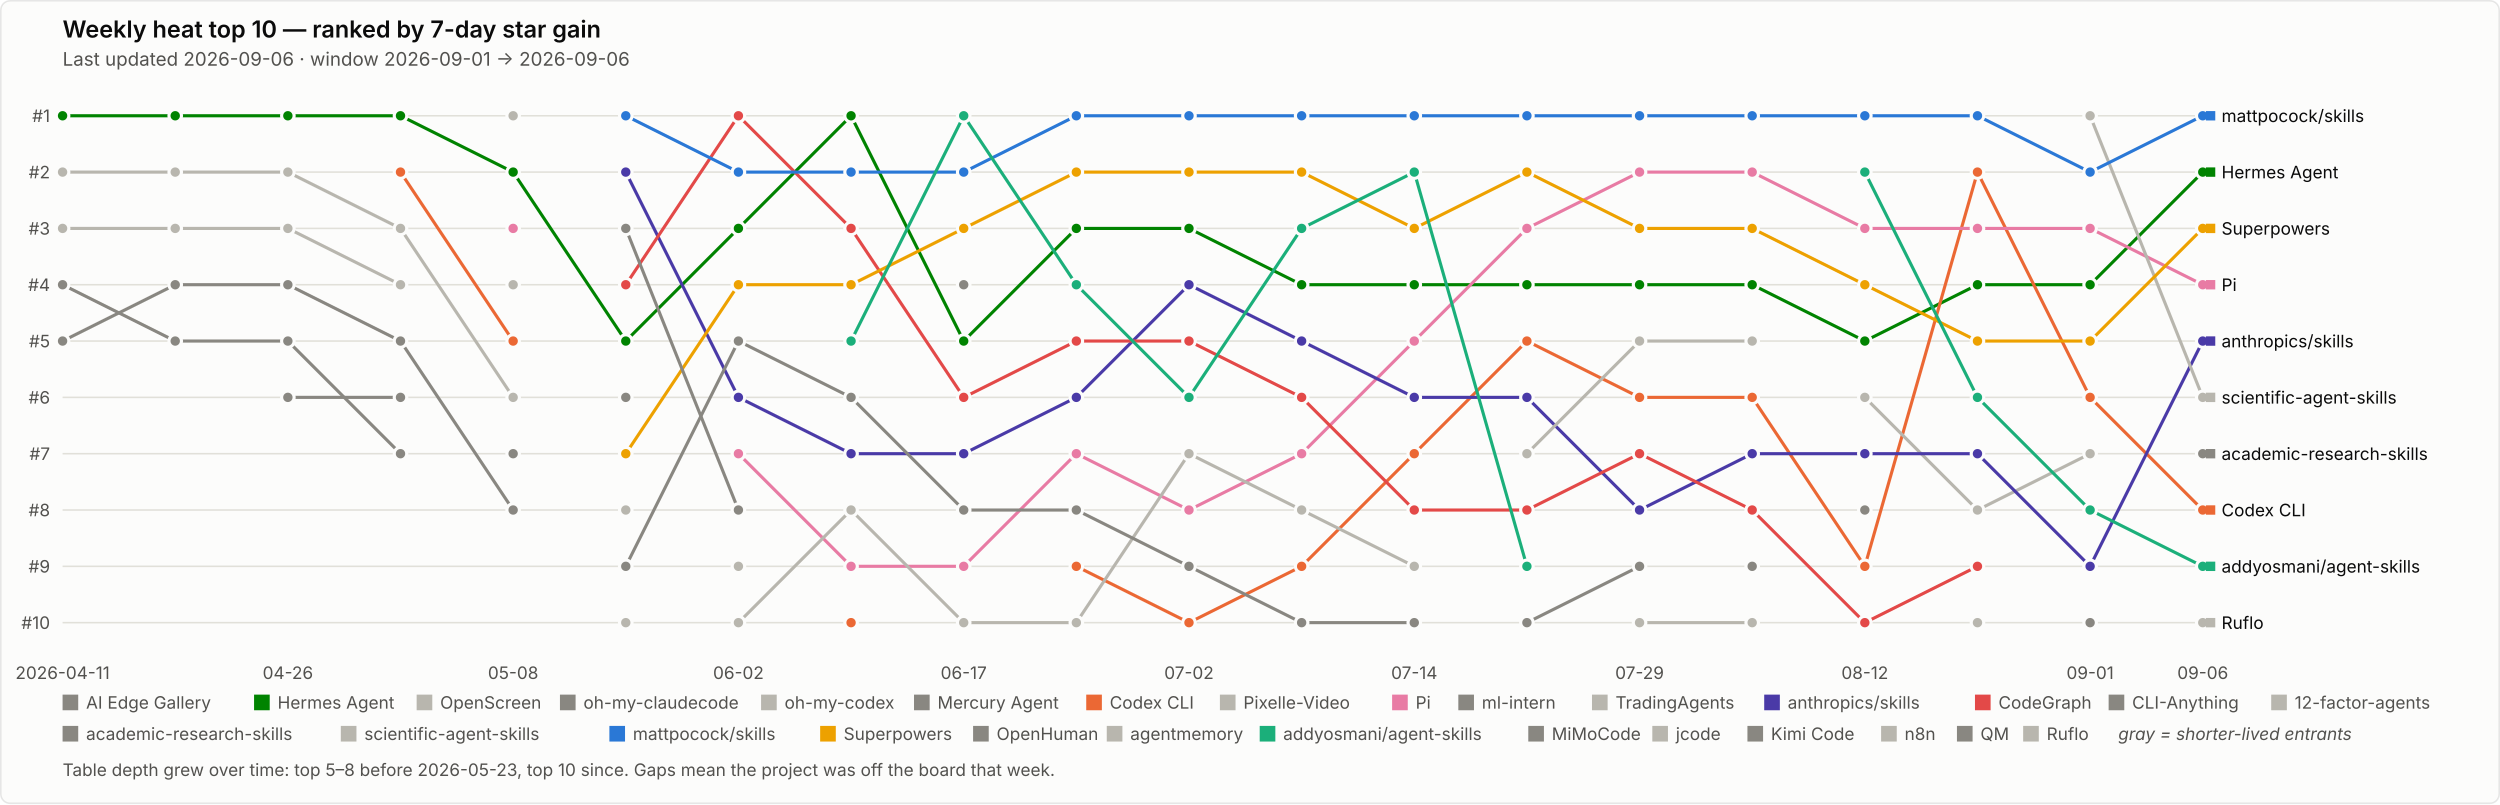
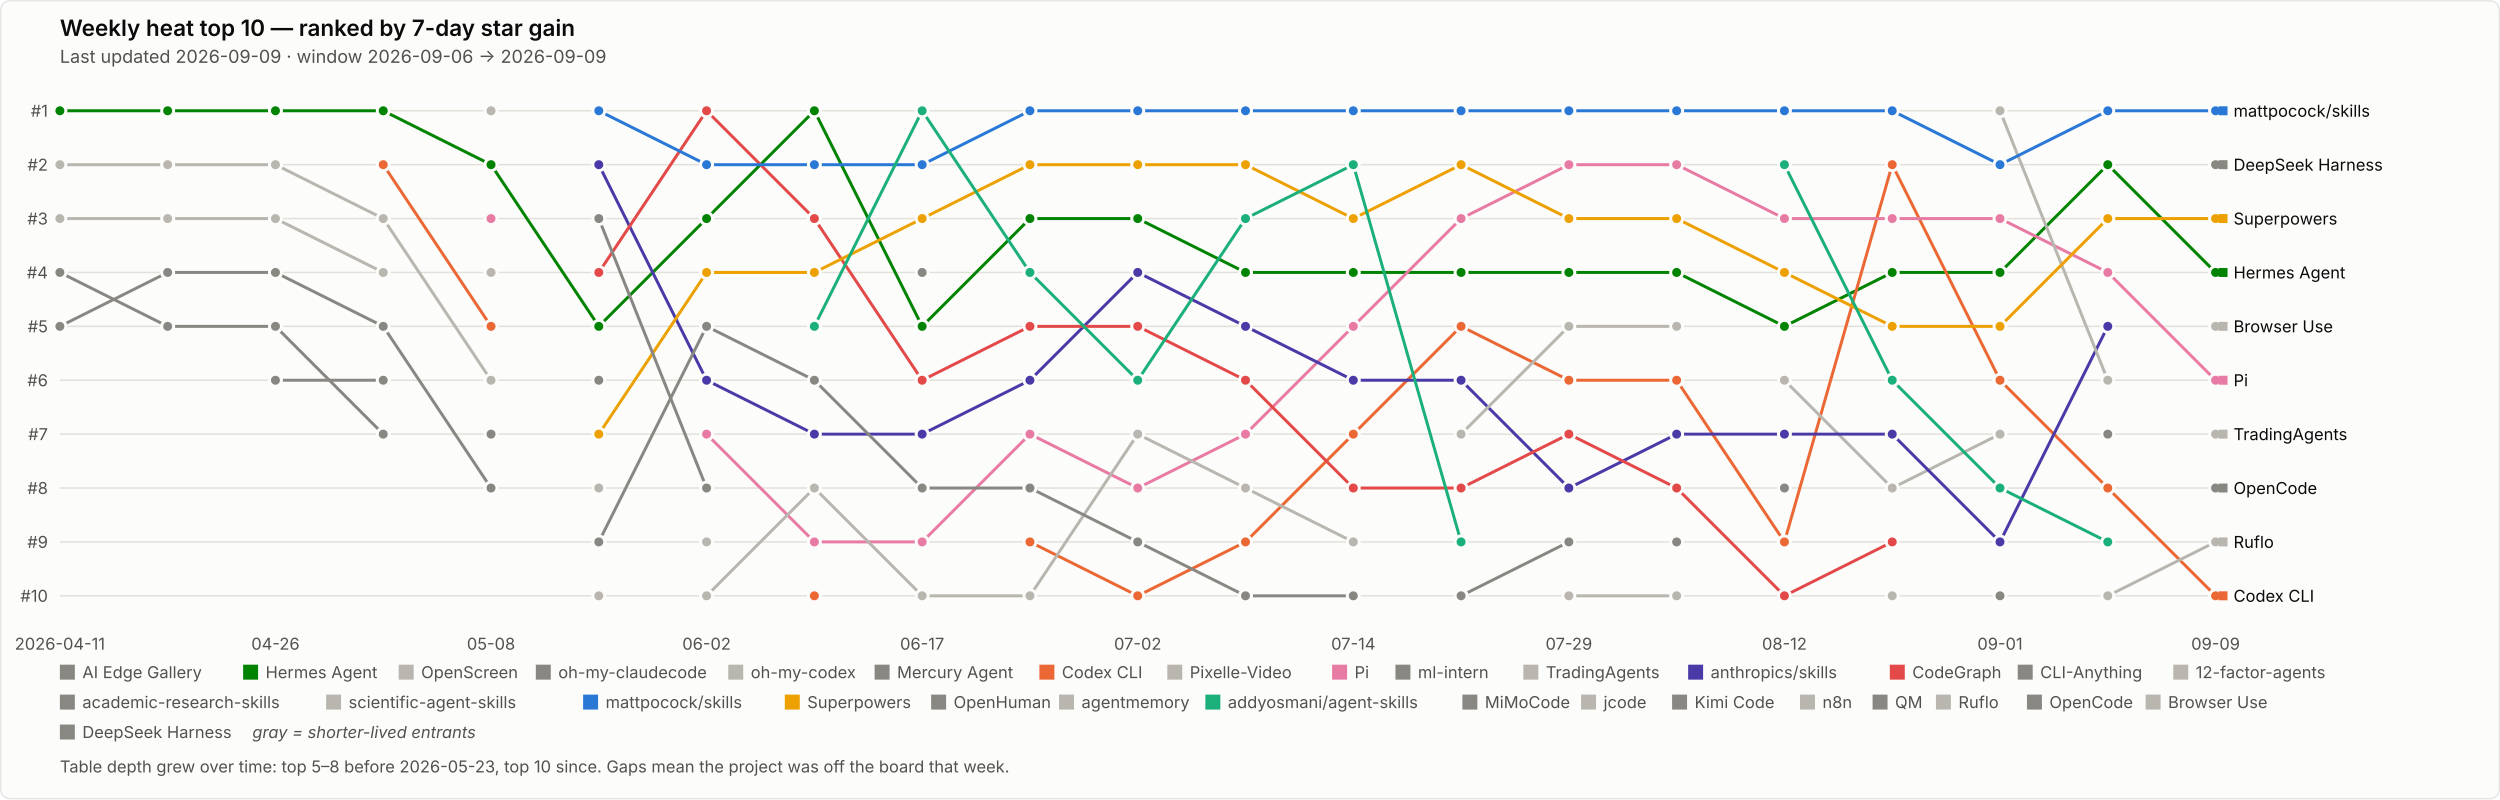
- <svg xmlns="http://www.w3.org/2000/svg" width="1598" height="514" viewBox="0 0 1598 514" font-family="system-ui, -apple-system, sans-serif">
-   <rect x="0.5" y="0.5" width="1597" height="513" fill="#fcfcfb" stroke="rgba(11,11,11,0.10)" rx="6" />
+ <svg xmlns="http://www.w3.org/2000/svg" width="1670" height="534" viewBox="0 0 1670 534" font-family="system-ui, -apple-system, sans-serif">
+   <rect x="0.5" y="0.5" width="1669" height="533" fill="#fcfcfb" stroke="rgba(11,11,11,0.10)" rx="6" />
  <text x="40" y="24" font-size="15" font-weight="600" fill="#0b0b0b">Weekly heat top 10 — ranked by 7-day star gain</text>
-   <text x="40" y="42" font-size="12" fill="#52514e">Last updated 2026-09-06 · window 2026-09-01 → 2026-09-06</text>
-   <line x1="40" y1="74.0" x2="1408" y2="74.0" stroke="#e1e0d9" stroke-width="1" />
+   <text x="40" y="42" font-size="12" fill="#52514e">Last updated 2026-09-09 · window 2026-09-06 → 2026-09-09</text>
+   <line x1="40" y1="74.0" x2="1480" y2="74.0" stroke="#e1e0d9" stroke-width="1" />
  <text x="32" y="78.0" font-size="11" fill="#52514e" text-anchor="end">#1</text>
-   <line x1="40" y1="110.0" x2="1408" y2="110.0" stroke="#e1e0d9" stroke-width="1" />
+   <line x1="40" y1="110.0" x2="1480" y2="110.0" stroke="#e1e0d9" stroke-width="1" />
  <text x="32" y="114.0" font-size="11" fill="#52514e" text-anchor="end">#2</text>
-   <line x1="40" y1="146.0" x2="1408" y2="146.0" stroke="#e1e0d9" stroke-width="1" />
+   <line x1="40" y1="146.0" x2="1480" y2="146.0" stroke="#e1e0d9" stroke-width="1" />
  <text x="32" y="150.0" font-size="11" fill="#52514e" text-anchor="end">#3</text>
-   <line x1="40" y1="182.0" x2="1408" y2="182.0" stroke="#e1e0d9" stroke-width="1" />
+   <line x1="40" y1="182.0" x2="1480" y2="182.0" stroke="#e1e0d9" stroke-width="1" />
  <text x="32" y="186.0" font-size="11" fill="#52514e" text-anchor="end">#4</text>
-   <line x1="40" y1="218.0" x2="1408" y2="218.0" stroke="#e1e0d9" stroke-width="1" />
+   <line x1="40" y1="218.0" x2="1480" y2="218.0" stroke="#e1e0d9" stroke-width="1" />
  <text x="32" y="222.0" font-size="11" fill="#52514e" text-anchor="end">#5</text>
-   <line x1="40" y1="254.0" x2="1408" y2="254.0" stroke="#e1e0d9" stroke-width="1" />
+   <line x1="40" y1="254.0" x2="1480" y2="254.0" stroke="#e1e0d9" stroke-width="1" />
  <text x="32" y="258.0" font-size="11" fill="#52514e" text-anchor="end">#6</text>
-   <line x1="40" y1="290.0" x2="1408" y2="290.0" stroke="#e1e0d9" stroke-width="1" />
+   <line x1="40" y1="290.0" x2="1480" y2="290.0" stroke="#e1e0d9" stroke-width="1" />
  <text x="32" y="294.0" font-size="11" fill="#52514e" text-anchor="end">#7</text>
-   <line x1="40" y1="326.0" x2="1408" y2="326.0" stroke="#e1e0d9" stroke-width="1" />
+   <line x1="40" y1="326.0" x2="1480" y2="326.0" stroke="#e1e0d9" stroke-width="1" />
  <text x="32" y="330.0" font-size="11" fill="#52514e" text-anchor="end">#8</text>
-   <line x1="40" y1="362.0" x2="1408" y2="362.0" stroke="#e1e0d9" stroke-width="1" />
+   <line x1="40" y1="362.0" x2="1480" y2="362.0" stroke="#e1e0d9" stroke-width="1" />
  <text x="32" y="366.0" font-size="11" fill="#52514e" text-anchor="end">#9</text>
-   <line x1="40" y1="398.0" x2="1408" y2="398.0" stroke="#e1e0d9" stroke-width="1" />
+   <line x1="40" y1="398.0" x2="1480" y2="398.0" stroke="#e1e0d9" stroke-width="1" />
  <text x="32" y="402.0" font-size="11" fill="#52514e" text-anchor="end">#10</text>
  <text x="40" y="434" font-size="11" fill="#52514e" text-anchor="middle">2026-04-11</text>
  <text x="184" y="434" font-size="11" fill="#52514e" text-anchor="middle">04-26</text>
  <text x="328" y="434" font-size="11" fill="#52514e" text-anchor="middle">05-08</text>
  <text x="472" y="434" font-size="11" fill="#52514e" text-anchor="middle">06-02</text>
  <text x="616" y="434" font-size="11" fill="#52514e" text-anchor="middle">06-17</text>
  <text x="760" y="434" font-size="11" fill="#52514e" text-anchor="middle">07-02</text>
  <text x="904" y="434" font-size="11" fill="#52514e" text-anchor="middle">07-14</text>
  <text x="1048" y="434" font-size="11" fill="#52514e" text-anchor="middle">07-29</text>
  <text x="1192" y="434" font-size="11" fill="#52514e" text-anchor="middle">08-12</text>
  <text x="1336" y="434" font-size="11" fill="#52514e" text-anchor="middle">09-01</text>
-   <text x="1408" y="434" font-size="11" fill="#52514e" text-anchor="middle">09-06</text>
+   <text x="1480" y="434" font-size="11" fill="#52514e" text-anchor="middle">09-09</text>
  <polyline points="40,182.0 112,218.0 184,218.0 256,290.0" fill="none" stroke="#898781" stroke-width="2" stroke-linecap="round" stroke-linejoin="round" />
  <circle cx="40" cy="182.0" r="4" fill="#898781" stroke="#fcfcfb" stroke-width="2" />
  <circle cx="112" cy="218.0" r="4" fill="#898781" stroke="#fcfcfb" stroke-width="2" />
  <circle cx="184" cy="218.0" r="4" fill="#898781" stroke="#fcfcfb" stroke-width="2" />
  <circle cx="256" cy="290.0" r="4" fill="#898781" stroke="#fcfcfb" stroke-width="2" />
-   <polyline points="40,74.0 112,74.0 184,74.0 256,74.0 328,110.0 400,218.0 472,146.0 544,74.0 616,218.0 688,146.0 760,146.0 832,182.0 904,182.0 976,182.0 1048,182.0 1120,182.0 1192,218.0 1264,182.0 1336,182.0 1408,110.0" fill="none" stroke="#008300" stroke-width="2" stroke-linecap="round" stroke-linejoin="round" />
+   <polyline points="40,74.0 112,74.0 184,74.0 256,74.0 328,110.0 400,218.0 472,146.0 544,74.0 616,218.0 688,146.0 760,146.0 832,182.0 904,182.0 976,182.0 1048,182.0 1120,182.0 1192,218.0 1264,182.0 1336,182.0 1408,110.0 1480,182.0" fill="none" stroke="#008300" stroke-width="2" stroke-linecap="round" stroke-linejoin="round" />
  <circle cx="40" cy="74.0" r="4" fill="#008300" stroke="#fcfcfb" stroke-width="2" />
  <circle cx="112" cy="74.0" r="4" fill="#008300" stroke="#fcfcfb" stroke-width="2" />
  <circle cx="184" cy="74.0" r="4" fill="#008300" stroke="#fcfcfb" stroke-width="2" />
  <circle cx="256" cy="74.0" r="4" fill="#008300" stroke="#fcfcfb" stroke-width="2" />
  <circle cx="328" cy="110.0" r="4" fill="#008300" stroke="#fcfcfb" stroke-width="2" />
  <circle cx="400" cy="218.0" r="4" fill="#008300" stroke="#fcfcfb" stroke-width="2" />
  <circle cx="472" cy="146.0" r="4" fill="#008300" stroke="#fcfcfb" stroke-width="2" />
  <circle cx="544" cy="74.0" r="4" fill="#008300" stroke="#fcfcfb" stroke-width="2" />
  <circle cx="616" cy="218.0" r="4" fill="#008300" stroke="#fcfcfb" stroke-width="2" />
  <circle cx="688" cy="146.0" r="4" fill="#008300" stroke="#fcfcfb" stroke-width="2" />
  <circle cx="760" cy="146.0" r="4" fill="#008300" stroke="#fcfcfb" stroke-width="2" />
  <circle cx="832" cy="182.0" r="4" fill="#008300" stroke="#fcfcfb" stroke-width="2" />
  <circle cx="904" cy="182.0" r="4" fill="#008300" stroke="#fcfcfb" stroke-width="2" />
  <circle cx="976" cy="182.0" r="4" fill="#008300" stroke="#fcfcfb" stroke-width="2" />
  <circle cx="1048" cy="182.0" r="4" fill="#008300" stroke="#fcfcfb" stroke-width="2" />
  <circle cx="1120" cy="182.0" r="4" fill="#008300" stroke="#fcfcfb" stroke-width="2" />
  <circle cx="1192" cy="218.0" r="4" fill="#008300" stroke="#fcfcfb" stroke-width="2" />
  <circle cx="1264" cy="182.0" r="4" fill="#008300" stroke="#fcfcfb" stroke-width="2" />
  <circle cx="1336" cy="182.0" r="4" fill="#008300" stroke="#fcfcfb" stroke-width="2" />
  <circle cx="1408" cy="110.0" r="4" fill="#008300" stroke="#fcfcfb" stroke-width="2" />
+   <circle cx="1480" cy="182.0" r="4" fill="#008300" stroke="#fcfcfb" stroke-width="2" />
  <polyline points="40,110.0 112,110.0 184,110.0 256,146.0 328,254.0" fill="none" stroke="#b8b6ae" stroke-width="2" stroke-linecap="round" stroke-linejoin="round" />
  <circle cx="40" cy="110.0" r="4" fill="#b8b6ae" stroke="#fcfcfb" stroke-width="2" />
  <circle cx="112" cy="110.0" r="4" fill="#b8b6ae" stroke="#fcfcfb" stroke-width="2" />
  <circle cx="184" cy="110.0" r="4" fill="#b8b6ae" stroke="#fcfcfb" stroke-width="2" />
  <circle cx="256" cy="146.0" r="4" fill="#b8b6ae" stroke="#fcfcfb" stroke-width="2" />
  <circle cx="328" cy="254.0" r="4" fill="#b8b6ae" stroke="#fcfcfb" stroke-width="2" />
  <polyline points="40,218.0 112,182.0 184,182.0 256,218.0 328,326.0" fill="none" stroke="#898781" stroke-width="2" stroke-linecap="round" stroke-linejoin="round" />
  <circle cx="40" cy="218.0" r="4" fill="#898781" stroke="#fcfcfb" stroke-width="2" />
  <circle cx="112" cy="182.0" r="4" fill="#898781" stroke="#fcfcfb" stroke-width="2" />
  <circle cx="184" cy="182.0" r="4" fill="#898781" stroke="#fcfcfb" stroke-width="2" />
  <circle cx="256" cy="218.0" r="4" fill="#898781" stroke="#fcfcfb" stroke-width="2" />
  <circle cx="328" cy="326.0" r="4" fill="#898781" stroke="#fcfcfb" stroke-width="2" />
  <polyline points="40,146.0 112,146.0 184,146.0 256,182.0" fill="none" stroke="#b8b6ae" stroke-width="2" stroke-linecap="round" stroke-linejoin="round" />
  <circle cx="40" cy="146.0" r="4" fill="#b8b6ae" stroke="#fcfcfb" stroke-width="2" />
  <circle cx="112" cy="146.0" r="4" fill="#b8b6ae" stroke="#fcfcfb" stroke-width="2" />
  <circle cx="184" cy="146.0" r="4" fill="#b8b6ae" stroke="#fcfcfb" stroke-width="2" />
  <circle cx="256" cy="182.0" r="4" fill="#b8b6ae" stroke="#fcfcfb" stroke-width="2" />
  <polyline points="184,254.0 256,254.0" fill="none" stroke="#898781" stroke-width="2" stroke-linecap="round" stroke-linejoin="round" />
  <circle cx="184" cy="254.0" r="4" fill="#898781" stroke="#fcfcfb" stroke-width="2" />
  <circle cx="256" cy="254.0" r="4" fill="#898781" stroke="#fcfcfb" stroke-width="2" />
  <polyline points="256,110.0 328,218.0" fill="none" stroke="#eb6834" stroke-width="2" stroke-linecap="round" stroke-linejoin="round" />
  <circle cx="256" cy="110.0" r="4" fill="#eb6834" stroke="#fcfcfb" stroke-width="2" />
  <circle cx="328" cy="218.0" r="4" fill="#eb6834" stroke="#fcfcfb" stroke-width="2" />
  <circle cx="544" cy="398.0" r="4" fill="#eb6834" stroke="#fcfcfb" stroke-width="2" />
-   <polyline points="688,362.0 760,398.0 832,362.0 904,290.0 976,218.0 1048,254.0 1120,254.0 1192,362.0 1264,110.0 1336,254.0 1408,326.0" fill="none" stroke="#eb6834" stroke-width="2" stroke-linecap="round" stroke-linejoin="round" />
+   <polyline points="688,362.0 760,398.0 832,362.0 904,290.0 976,218.0 1048,254.0 1120,254.0 1192,362.0 1264,110.0 1336,254.0 1408,326.0 1480,398.0" fill="none" stroke="#eb6834" stroke-width="2" stroke-linecap="round" stroke-linejoin="round" />
  <circle cx="688" cy="362.0" r="4" fill="#eb6834" stroke="#fcfcfb" stroke-width="2" />
  <circle cx="760" cy="398.0" r="4" fill="#eb6834" stroke="#fcfcfb" stroke-width="2" />
  <circle cx="832" cy="362.0" r="4" fill="#eb6834" stroke="#fcfcfb" stroke-width="2" />
  <circle cx="904" cy="290.0" r="4" fill="#eb6834" stroke="#fcfcfb" stroke-width="2" />
  <circle cx="976" cy="218.0" r="4" fill="#eb6834" stroke="#fcfcfb" stroke-width="2" />
  <circle cx="1048" cy="254.0" r="4" fill="#eb6834" stroke="#fcfcfb" stroke-width="2" />
  <circle cx="1120" cy="254.0" r="4" fill="#eb6834" stroke="#fcfcfb" stroke-width="2" />
  <circle cx="1192" cy="362.0" r="4" fill="#eb6834" stroke="#fcfcfb" stroke-width="2" />
  <circle cx="1264" cy="110.0" r="4" fill="#eb6834" stroke="#fcfcfb" stroke-width="2" />
  <circle cx="1336" cy="254.0" r="4" fill="#eb6834" stroke="#fcfcfb" stroke-width="2" />
  <circle cx="1408" cy="326.0" r="4" fill="#eb6834" stroke="#fcfcfb" stroke-width="2" />
+   <circle cx="1480" cy="398.0" r="4" fill="#eb6834" stroke="#fcfcfb" stroke-width="2" />
  <circle cx="328" cy="182.0" r="4" fill="#b8b6ae" stroke="#fcfcfb" stroke-width="2" />
  <circle cx="328" cy="146.0" r="4" fill="#e87ba4" stroke="#fcfcfb" stroke-width="2" />
-   <polyline points="472,290.0 544,362.0 616,362.0 688,290.0 760,326.0 832,290.0 904,218.0 976,146.0 1048,110.0 1120,110.0 1192,146.0 1264,146.0 1336,146.0 1408,182.0" fill="none" stroke="#e87ba4" stroke-width="2" stroke-linecap="round" stroke-linejoin="round" />
+   <polyline points="472,290.0 544,362.0 616,362.0 688,290.0 760,326.0 832,290.0 904,218.0 976,146.0 1048,110.0 1120,110.0 1192,146.0 1264,146.0 1336,146.0 1408,182.0 1480,254.0" fill="none" stroke="#e87ba4" stroke-width="2" stroke-linecap="round" stroke-linejoin="round" />
  <circle cx="472" cy="290.0" r="4" fill="#e87ba4" stroke="#fcfcfb" stroke-width="2" />
  <circle cx="544" cy="362.0" r="4" fill="#e87ba4" stroke="#fcfcfb" stroke-width="2" />
  <circle cx="616" cy="362.0" r="4" fill="#e87ba4" stroke="#fcfcfb" stroke-width="2" />
  <circle cx="688" cy="290.0" r="4" fill="#e87ba4" stroke="#fcfcfb" stroke-width="2" />
  <circle cx="760" cy="326.0" r="4" fill="#e87ba4" stroke="#fcfcfb" stroke-width="2" />
  <circle cx="832" cy="290.0" r="4" fill="#e87ba4" stroke="#fcfcfb" stroke-width="2" />
  <circle cx="904" cy="218.0" r="4" fill="#e87ba4" stroke="#fcfcfb" stroke-width="2" />
  <circle cx="976" cy="146.0" r="4" fill="#e87ba4" stroke="#fcfcfb" stroke-width="2" />
  <circle cx="1048" cy="110.0" r="4" fill="#e87ba4" stroke="#fcfcfb" stroke-width="2" />
  <circle cx="1120" cy="110.0" r="4" fill="#e87ba4" stroke="#fcfcfb" stroke-width="2" />
  <circle cx="1192" cy="146.0" r="4" fill="#e87ba4" stroke="#fcfcfb" stroke-width="2" />
  <circle cx="1264" cy="146.0" r="4" fill="#e87ba4" stroke="#fcfcfb" stroke-width="2" />
  <circle cx="1336" cy="146.0" r="4" fill="#e87ba4" stroke="#fcfcfb" stroke-width="2" />
  <circle cx="1408" cy="182.0" r="4" fill="#e87ba4" stroke="#fcfcfb" stroke-width="2" />
+   <circle cx="1480" cy="254.0" r="4" fill="#e87ba4" stroke="#fcfcfb" stroke-width="2" />
  <circle cx="328" cy="290.0" r="4" fill="#898781" stroke="#fcfcfb" stroke-width="2" />
  <circle cx="328" cy="74.0" r="4" fill="#b8b6ae" stroke="#fcfcfb" stroke-width="2" />
  <polyline points="472,398.0 544,326.0 616,398.0 688,398.0 760,290.0 832,326.0 904,362.0" fill="none" stroke="#b8b6ae" stroke-width="2" stroke-linecap="round" stroke-linejoin="round" />
  <circle cx="472" cy="398.0" r="4" fill="#b8b6ae" stroke="#fcfcfb" stroke-width="2" />
  <circle cx="544" cy="326.0" r="4" fill="#b8b6ae" stroke="#fcfcfb" stroke-width="2" />
  <circle cx="616" cy="398.0" r="4" fill="#b8b6ae" stroke="#fcfcfb" stroke-width="2" />
  <circle cx="688" cy="398.0" r="4" fill="#b8b6ae" stroke="#fcfcfb" stroke-width="2" />
  <circle cx="760" cy="290.0" r="4" fill="#b8b6ae" stroke="#fcfcfb" stroke-width="2" />
  <circle cx="832" cy="326.0" r="4" fill="#b8b6ae" stroke="#fcfcfb" stroke-width="2" />
  <circle cx="904" cy="362.0" r="4" fill="#b8b6ae" stroke="#fcfcfb" stroke-width="2" />
  <polyline points="1192,254.0 1264,326.0 1336,290.0" fill="none" stroke="#b8b6ae" stroke-width="2" stroke-linecap="round" stroke-linejoin="round" />
  <circle cx="1192" cy="254.0" r="4" fill="#b8b6ae" stroke="#fcfcfb" stroke-width="2" />
  <circle cx="1264" cy="326.0" r="4" fill="#b8b6ae" stroke="#fcfcfb" stroke-width="2" />
  <circle cx="1336" cy="290.0" r="4" fill="#b8b6ae" stroke="#fcfcfb" stroke-width="2" />
+   <circle cx="1480" cy="290.0" r="4" fill="#b8b6ae" stroke="#fcfcfb" stroke-width="2" />
  <polyline points="400,110.0 472,254.0 544,290.0 616,290.0 688,254.0 760,182.0 832,218.0 904,254.0 976,254.0 1048,326.0 1120,290.0 1192,290.0 1264,290.0 1336,362.0 1408,218.0" fill="none" stroke="#4a3aa7" stroke-width="2" stroke-linecap="round" stroke-linejoin="round" />
  <circle cx="400" cy="110.0" r="4" fill="#4a3aa7" stroke="#fcfcfb" stroke-width="2" />
  <circle cx="472" cy="254.0" r="4" fill="#4a3aa7" stroke="#fcfcfb" stroke-width="2" />
  <circle cx="544" cy="290.0" r="4" fill="#4a3aa7" stroke="#fcfcfb" stroke-width="2" />
  <circle cx="616" cy="290.0" r="4" fill="#4a3aa7" stroke="#fcfcfb" stroke-width="2" />
  <circle cx="688" cy="254.0" r="4" fill="#4a3aa7" stroke="#fcfcfb" stroke-width="2" />
  <circle cx="760" cy="182.0" r="4" fill="#4a3aa7" stroke="#fcfcfb" stroke-width="2" />
  <circle cx="832" cy="218.0" r="4" fill="#4a3aa7" stroke="#fcfcfb" stroke-width="2" />
  <circle cx="904" cy="254.0" r="4" fill="#4a3aa7" stroke="#fcfcfb" stroke-width="2" />
  <circle cx="976" cy="254.0" r="4" fill="#4a3aa7" stroke="#fcfcfb" stroke-width="2" />
  <circle cx="1048" cy="326.0" r="4" fill="#4a3aa7" stroke="#fcfcfb" stroke-width="2" />
  <circle cx="1120" cy="290.0" r="4" fill="#4a3aa7" stroke="#fcfcfb" stroke-width="2" />
  <circle cx="1192" cy="290.0" r="4" fill="#4a3aa7" stroke="#fcfcfb" stroke-width="2" />
  <circle cx="1264" cy="290.0" r="4" fill="#4a3aa7" stroke="#fcfcfb" stroke-width="2" />
  <circle cx="1336" cy="362.0" r="4" fill="#4a3aa7" stroke="#fcfcfb" stroke-width="2" />
  <circle cx="1408" cy="218.0" r="4" fill="#4a3aa7" stroke="#fcfcfb" stroke-width="2" />
  <polyline points="400,182.0 472,74.0 544,146.0 616,254.0 688,218.0 760,218.0 832,254.0 904,326.0 976,326.0 1048,290.0 1120,326.0 1192,398.0 1264,362.0" fill="none" stroke="#e34948" stroke-width="2" stroke-linecap="round" stroke-linejoin="round" />
  <circle cx="400" cy="182.0" r="4" fill="#e34948" stroke="#fcfcfb" stroke-width="2" />
  <circle cx="472" cy="74.0" r="4" fill="#e34948" stroke="#fcfcfb" stroke-width="2" />
  <circle cx="544" cy="146.0" r="4" fill="#e34948" stroke="#fcfcfb" stroke-width="2" />
  <circle cx="616" cy="254.0" r="4" fill="#e34948" stroke="#fcfcfb" stroke-width="2" />
  <circle cx="688" cy="218.0" r="4" fill="#e34948" stroke="#fcfcfb" stroke-width="2" />
  <circle cx="760" cy="218.0" r="4" fill="#e34948" stroke="#fcfcfb" stroke-width="2" />
  <circle cx="832" cy="254.0" r="4" fill="#e34948" stroke="#fcfcfb" stroke-width="2" />
  <circle cx="904" cy="326.0" r="4" fill="#e34948" stroke="#fcfcfb" stroke-width="2" />
  <circle cx="976" cy="326.0" r="4" fill="#e34948" stroke="#fcfcfb" stroke-width="2" />
  <circle cx="1048" cy="290.0" r="4" fill="#e34948" stroke="#fcfcfb" stroke-width="2" />
  <circle cx="1120" cy="326.0" r="4" fill="#e34948" stroke="#fcfcfb" stroke-width="2" />
  <circle cx="1192" cy="398.0" r="4" fill="#e34948" stroke="#fcfcfb" stroke-width="2" />
  <circle cx="1264" cy="362.0" r="4" fill="#e34948" stroke="#fcfcfb" stroke-width="2" />
  <circle cx="400" cy="254.0" r="4" fill="#898781" stroke="#fcfcfb" stroke-width="2" />
  <circle cx="400" cy="398.0" r="4" fill="#b8b6ae" stroke="#fcfcfb" stroke-width="2" />
  <polyline points="400,362.0 472,218.0 544,254.0 616,326.0 688,326.0 760,362.0 832,398.0 904,398.0" fill="none" stroke="#898781" stroke-width="2" stroke-linecap="round" stroke-linejoin="round" />
  <circle cx="400" cy="362.0" r="4" fill="#898781" stroke="#fcfcfb" stroke-width="2" />
  <circle cx="472" cy="218.0" r="4" fill="#898781" stroke="#fcfcfb" stroke-width="2" />
  <circle cx="544" cy="254.0" r="4" fill="#898781" stroke="#fcfcfb" stroke-width="2" />
  <circle cx="616" cy="326.0" r="4" fill="#898781" stroke="#fcfcfb" stroke-width="2" />
  <circle cx="688" cy="326.0" r="4" fill="#898781" stroke="#fcfcfb" stroke-width="2" />
  <circle cx="760" cy="362.0" r="4" fill="#898781" stroke="#fcfcfb" stroke-width="2" />
  <circle cx="832" cy="398.0" r="4" fill="#898781" stroke="#fcfcfb" stroke-width="2" />
  <circle cx="904" cy="398.0" r="4" fill="#898781" stroke="#fcfcfb" stroke-width="2" />
  <circle cx="1120" cy="362.0" r="4" fill="#898781" stroke="#fcfcfb" stroke-width="2" />
  <circle cx="1408" cy="290.0" r="4" fill="#898781" stroke="#fcfcfb" stroke-width="2" />
  <circle cx="400" cy="326.0" r="4" fill="#b8b6ae" stroke="#fcfcfb" stroke-width="2" />
  <polyline points="1336,74.0 1408,254.0" fill="none" stroke="#b8b6ae" stroke-width="2" stroke-linecap="round" stroke-linejoin="round" />
  <circle cx="1336" cy="74.0" r="4" fill="#b8b6ae" stroke="#fcfcfb" stroke-width="2" />
  <circle cx="1408" cy="254.0" r="4" fill="#b8b6ae" stroke="#fcfcfb" stroke-width="2" />
-   <polyline points="400,74.0 472,110.0 544,110.0 616,110.0 688,74.0 760,74.0 832,74.0 904,74.0 976,74.0 1048,74.0 1120,74.0 1192,74.0 1264,74.0 1336,110.0 1408,74.0" fill="none" stroke="#2a78d6" stroke-width="2" stroke-linecap="round" stroke-linejoin="round" />
+   <polyline points="400,74.0 472,110.0 544,110.0 616,110.0 688,74.0 760,74.0 832,74.0 904,74.0 976,74.0 1048,74.0 1120,74.0 1192,74.0 1264,74.0 1336,110.0 1408,74.0 1480,74.0" fill="none" stroke="#2a78d6" stroke-width="2" stroke-linecap="round" stroke-linejoin="round" />
  <circle cx="400" cy="74.0" r="4" fill="#2a78d6" stroke="#fcfcfb" stroke-width="2" />
  <circle cx="472" cy="110.0" r="4" fill="#2a78d6" stroke="#fcfcfb" stroke-width="2" />
  <circle cx="544" cy="110.0" r="4" fill="#2a78d6" stroke="#fcfcfb" stroke-width="2" />
  <circle cx="616" cy="110.0" r="4" fill="#2a78d6" stroke="#fcfcfb" stroke-width="2" />
  <circle cx="688" cy="74.0" r="4" fill="#2a78d6" stroke="#fcfcfb" stroke-width="2" />
  <circle cx="760" cy="74.0" r="4" fill="#2a78d6" stroke="#fcfcfb" stroke-width="2" />
  <circle cx="832" cy="74.0" r="4" fill="#2a78d6" stroke="#fcfcfb" stroke-width="2" />
  <circle cx="904" cy="74.0" r="4" fill="#2a78d6" stroke="#fcfcfb" stroke-width="2" />
  <circle cx="976" cy="74.0" r="4" fill="#2a78d6" stroke="#fcfcfb" stroke-width="2" />
  <circle cx="1048" cy="74.0" r="4" fill="#2a78d6" stroke="#fcfcfb" stroke-width="2" />
  <circle cx="1120" cy="74.0" r="4" fill="#2a78d6" stroke="#fcfcfb" stroke-width="2" />
  <circle cx="1192" cy="74.0" r="4" fill="#2a78d6" stroke="#fcfcfb" stroke-width="2" />
  <circle cx="1264" cy="74.0" r="4" fill="#2a78d6" stroke="#fcfcfb" stroke-width="2" />
  <circle cx="1336" cy="110.0" r="4" fill="#2a78d6" stroke="#fcfcfb" stroke-width="2" />
  <circle cx="1408" cy="74.0" r="4" fill="#2a78d6" stroke="#fcfcfb" stroke-width="2" />
-   <polyline points="400,290.0 472,182.0 544,182.0 616,146.0 688,110.0 760,110.0 832,110.0 904,146.0 976,110.0 1048,146.0 1120,146.0 1192,182.0 1264,218.0 1336,218.0 1408,146.0" fill="none" stroke="#eda100" stroke-width="2" stroke-linecap="round" stroke-linejoin="round" />
+   <circle cx="1480" cy="74.0" r="4" fill="#2a78d6" stroke="#fcfcfb" stroke-width="2" />
+   <polyline points="400,290.0 472,182.0 544,182.0 616,146.0 688,110.0 760,110.0 832,110.0 904,146.0 976,110.0 1048,146.0 1120,146.0 1192,182.0 1264,218.0 1336,218.0 1408,146.0 1480,146.0" fill="none" stroke="#eda100" stroke-width="2" stroke-linecap="round" stroke-linejoin="round" />
  <circle cx="400" cy="290.0" r="4" fill="#eda100" stroke="#fcfcfb" stroke-width="2" />
  <circle cx="472" cy="182.0" r="4" fill="#eda100" stroke="#fcfcfb" stroke-width="2" />
  <circle cx="544" cy="182.0" r="4" fill="#eda100" stroke="#fcfcfb" stroke-width="2" />
  <circle cx="616" cy="146.0" r="4" fill="#eda100" stroke="#fcfcfb" stroke-width="2" />
  <circle cx="688" cy="110.0" r="4" fill="#eda100" stroke="#fcfcfb" stroke-width="2" />
  <circle cx="760" cy="110.0" r="4" fill="#eda100" stroke="#fcfcfb" stroke-width="2" />
  <circle cx="832" cy="110.0" r="4" fill="#eda100" stroke="#fcfcfb" stroke-width="2" />
  <circle cx="904" cy="146.0" r="4" fill="#eda100" stroke="#fcfcfb" stroke-width="2" />
  <circle cx="976" cy="110.0" r="4" fill="#eda100" stroke="#fcfcfb" stroke-width="2" />
  <circle cx="1048" cy="146.0" r="4" fill="#eda100" stroke="#fcfcfb" stroke-width="2" />
  <circle cx="1120" cy="146.0" r="4" fill="#eda100" stroke="#fcfcfb" stroke-width="2" />
  <circle cx="1192" cy="182.0" r="4" fill="#eda100" stroke="#fcfcfb" stroke-width="2" />
  <circle cx="1264" cy="218.0" r="4" fill="#eda100" stroke="#fcfcfb" stroke-width="2" />
  <circle cx="1336" cy="218.0" r="4" fill="#eda100" stroke="#fcfcfb" stroke-width="2" />
  <circle cx="1408" cy="146.0" r="4" fill="#eda100" stroke="#fcfcfb" stroke-width="2" />
+   <circle cx="1480" cy="146.0" r="4" fill="#eda100" stroke="#fcfcfb" stroke-width="2" />
  <polyline points="400,146.0 472,326.0" fill="none" stroke="#898781" stroke-width="2" stroke-linecap="round" stroke-linejoin="round" />
  <circle cx="400" cy="146.0" r="4" fill="#898781" stroke="#fcfcfb" stroke-width="2" />
  <circle cx="472" cy="326.0" r="4" fill="#898781" stroke="#fcfcfb" stroke-width="2" />
  <circle cx="1336" cy="398.0" r="4" fill="#898781" stroke="#fcfcfb" stroke-width="2" />
  <circle cx="472" cy="362.0" r="4" fill="#b8b6ae" stroke="#fcfcfb" stroke-width="2" />
  <polyline points="544,218.0 616,74.0 688,182.0 760,254.0 832,146.0 904,110.0 976,362.0" fill="none" stroke="#1baf7a" stroke-width="2" stroke-linecap="round" stroke-linejoin="round" />
  <circle cx="544" cy="218.0" r="4" fill="#1baf7a" stroke="#fcfcfb" stroke-width="2" />
  <circle cx="616" cy="74.0" r="4" fill="#1baf7a" stroke="#fcfcfb" stroke-width="2" />
  <circle cx="688" cy="182.0" r="4" fill="#1baf7a" stroke="#fcfcfb" stroke-width="2" />
  <circle cx="760" cy="254.0" r="4" fill="#1baf7a" stroke="#fcfcfb" stroke-width="2" />
  <circle cx="832" cy="146.0" r="4" fill="#1baf7a" stroke="#fcfcfb" stroke-width="2" />
  <circle cx="904" cy="110.0" r="4" fill="#1baf7a" stroke="#fcfcfb" stroke-width="2" />
  <circle cx="976" cy="362.0" r="4" fill="#1baf7a" stroke="#fcfcfb" stroke-width="2" />
  <polyline points="1192,110.0 1264,254.0 1336,326.0 1408,362.0" fill="none" stroke="#1baf7a" stroke-width="2" stroke-linecap="round" stroke-linejoin="round" />
  <circle cx="1192" cy="110.0" r="4" fill="#1baf7a" stroke="#fcfcfb" stroke-width="2" />
  <circle cx="1264" cy="254.0" r="4" fill="#1baf7a" stroke="#fcfcfb" stroke-width="2" />
  <circle cx="1336" cy="326.0" r="4" fill="#1baf7a" stroke="#fcfcfb" stroke-width="2" />
  <circle cx="1408" cy="362.0" r="4" fill="#1baf7a" stroke="#fcfcfb" stroke-width="2" />
  <circle cx="616" cy="182.0" r="4" fill="#898781" stroke="#fcfcfb" stroke-width="2" />
  <polyline points="976,290.0 1048,218.0 1120,218.0" fill="none" stroke="#b8b6ae" stroke-width="2" stroke-linecap="round" stroke-linejoin="round" />
  <circle cx="976" cy="290.0" r="4" fill="#b8b6ae" stroke="#fcfcfb" stroke-width="2" />
  <circle cx="1048" cy="218.0" r="4" fill="#b8b6ae" stroke="#fcfcfb" stroke-width="2" />
  <circle cx="1120" cy="218.0" r="4" fill="#b8b6ae" stroke="#fcfcfb" stroke-width="2" />
  <polyline points="976,398.0 1048,362.0" fill="none" stroke="#898781" stroke-width="2" stroke-linecap="round" stroke-linejoin="round" />
  <circle cx="976" cy="398.0" r="4" fill="#898781" stroke="#fcfcfb" stroke-width="2" />
  <circle cx="1048" cy="362.0" r="4" fill="#898781" stroke="#fcfcfb" stroke-width="2" />
  <polyline points="1048,398.0 1120,398.0" fill="none" stroke="#b8b6ae" stroke-width="2" stroke-linecap="round" stroke-linejoin="round" />
  <circle cx="1048" cy="398.0" r="4" fill="#b8b6ae" stroke="#fcfcfb" stroke-width="2" />
  <circle cx="1120" cy="398.0" r="4" fill="#b8b6ae" stroke="#fcfcfb" stroke-width="2" />
  <circle cx="1264" cy="398.0" r="4" fill="#b8b6ae" stroke="#fcfcfb" stroke-width="2" />
  <circle cx="1192" cy="326.0" r="4" fill="#898781" stroke="#fcfcfb" stroke-width="2" />
+   <polyline points="1408,398.0 1480,362.0" fill="none" stroke="#b8b6ae" stroke-width="2" stroke-linecap="round" stroke-linejoin="round" />
  <circle cx="1408" cy="398.0" r="4" fill="#b8b6ae" stroke="#fcfcfb" stroke-width="2" />
-   <text x="1420" y="78.0" font-size="11" fill="#0b0b0b">mattpocock/skills</text>
-   <rect x="1410" y="71.0" width="6" height="6" fill="#2a78d6" />
-   <text x="1420" y="114.0" font-size="11" fill="#0b0b0b">Hermes Agent</text>
-   <rect x="1410" y="107.0" width="6" height="6" fill="#008300" />
-   <text x="1420" y="150.0" font-size="11" fill="#0b0b0b">Superpowers</text>
-   <rect x="1410" y="143.0" width="6" height="6" fill="#eda100" />
-   <text x="1420" y="186.0" font-size="11" fill="#0b0b0b">Pi</text>
-   <rect x="1410" y="179.0" width="6" height="6" fill="#e87ba4" />
-   <text x="1420" y="222.0" font-size="11" fill="#0b0b0b">anthropics/skills</text>
-   <rect x="1410" y="215.0" width="6" height="6" fill="#4a3aa7" />
-   <text x="1420" y="258.0" font-size="11" fill="#0b0b0b">scientific-agent-skills</text>
-   <rect x="1410" y="251.0" width="6" height="6" fill="#b8b6ae" />
-   <text x="1420" y="294.0" font-size="11" fill="#0b0b0b">academic-research-skills</text>
-   <rect x="1410" y="287.0" width="6" height="6" fill="#898781" />
-   <text x="1420" y="330.0" font-size="11" fill="#0b0b0b">Codex CLI</text>
-   <rect x="1410" y="323.0" width="6" height="6" fill="#eb6834" />
-   <text x="1420" y="366.0" font-size="11" fill="#0b0b0b">addyosmani/agent-skills</text>
-   <rect x="1410" y="359.0" width="6" height="6" fill="#1baf7a" />
-   <text x="1420" y="402.0" font-size="11" fill="#0b0b0b">Ruflo</text>
-   <rect x="1410" y="395.0" width="6" height="6" fill="#b8b6ae" />
+   <circle cx="1480" cy="362.0" r="4" fill="#b8b6ae" stroke="#fcfcfb" stroke-width="2" />
+   <circle cx="1480" cy="326.0" r="4" fill="#898781" stroke="#fcfcfb" stroke-width="2" />
+   <circle cx="1480" cy="218.0" r="4" fill="#b8b6ae" stroke="#fcfcfb" stroke-width="2" />
+   <circle cx="1480" cy="110.0" r="4" fill="#898781" stroke="#fcfcfb" stroke-width="2" />
+   <text x="1492" y="78.0" font-size="11" fill="#0b0b0b">mattpocock/skills</text>
+   <rect x="1482" y="71.0" width="6" height="6" fill="#2a78d6" />
+   <text x="1492" y="114.0" font-size="11" fill="#0b0b0b">DeepSeek Harness</text>
+   <rect x="1482" y="107.0" width="6" height="6" fill="#898781" />
+   <text x="1492" y="150.0" font-size="11" fill="#0b0b0b">Superpowers</text>
+   <rect x="1482" y="143.0" width="6" height="6" fill="#eda100" />
+   <text x="1492" y="186.0" font-size="11" fill="#0b0b0b">Hermes Agent</text>
+   <rect x="1482" y="179.0" width="6" height="6" fill="#008300" />
+   <text x="1492" y="222.0" font-size="11" fill="#0b0b0b">Browser Use</text>
+   <rect x="1482" y="215.0" width="6" height="6" fill="#b8b6ae" />
+   <text x="1492" y="258.0" font-size="11" fill="#0b0b0b">Pi</text>
+   <rect x="1482" y="251.0" width="6" height="6" fill="#e87ba4" />
+   <text x="1492" y="294.0" font-size="11" fill="#0b0b0b">TradingAgents</text>
+   <rect x="1482" y="287.0" width="6" height="6" fill="#b8b6ae" />
+   <text x="1492" y="330.0" font-size="11" fill="#0b0b0b">OpenCode</text>
+   <rect x="1482" y="323.0" width="6" height="6" fill="#898781" />
+   <text x="1492" y="366.0" font-size="11" fill="#0b0b0b">Ruflo</text>
+   <rect x="1482" y="359.0" width="6" height="6" fill="#b8b6ae" />
+   <text x="1492" y="402.0" font-size="11" fill="#0b0b0b">Codex CLI</text>
+   <rect x="1482" y="395.0" width="6" height="6" fill="#eb6834" />
  <rect x="40" y="444" width="10" height="10" fill="#898781" />
  <text x="55" y="453" font-size="11" fill="#52514e">AI Edge Gallery</text>
  <rect x="162.4" y="444" width="10" height="10" fill="#008300" />
  <text x="177.4" y="453" font-size="11" fill="#52514e">Hermes Agent</text>
  <rect x="266.32" y="444" width="10" height="10" fill="#b8b6ae" />
  <text x="281.32" y="453" font-size="11" fill="#52514e">OpenScreen</text>
  <rect x="357.92" y="444" width="10" height="10" fill="#898781" />
  <text x="372.92" y="453" font-size="11" fill="#52514e">oh-my-claudecode</text>
  <rect x="486.48" y="444" width="10" height="10" fill="#b8b6ae" />
  <text x="501.48" y="453" font-size="11" fill="#52514e">oh-my-codex</text>
  <rect x="584.24" y="444" width="10" height="10" fill="#898781" />
  <text x="599.24" y="453" font-size="11" fill="#52514e">Mercury Agent</text>
  <rect x="694.32" y="444" width="10" height="10" fill="#eb6834" />
  <text x="709.32" y="453" font-size="11" fill="#52514e">Codex CLI</text>
  <rect x="779.76" y="444" width="10" height="10" fill="#b8b6ae" />
  <text x="794.76" y="453" font-size="11" fill="#52514e">Pixelle-Video</text>
  <rect x="889.84" y="444" width="10" height="10" fill="#e87ba4" />
  <text x="904.84" y="453" font-size="11" fill="#52514e">Pi</text>
  <rect x="932.16" y="444" width="10" height="10" fill="#898781" />
  <text x="947.16" y="453" font-size="11" fill="#52514e">ml-intern</text>
  <rect x="1017.6" y="444" width="10" height="10" fill="#b8b6ae" />
  <text x="1032.6" y="453" font-size="11" fill="#52514e">TradingAgents</text>
  <rect x="1127.68" y="444" width="10" height="10" fill="#4a3aa7" />
  <text x="1142.68" y="453" font-size="11" fill="#52514e">anthropics/skills</text>
  <rect x="1262.4" y="444" width="10" height="10" fill="#e34948" />
  <text x="1277.4" y="453" font-size="11" fill="#52514e">CodeGraph</text>
  <rect x="1347.84" y="444" width="10" height="10" fill="#898781" />
  <text x="1362.84" y="453" font-size="11" fill="#52514e">CLI-Anything</text>
  <rect x="1451.76" y="444" width="10" height="10" fill="#b8b6ae" />
  <text x="1466.76" y="453" font-size="11" fill="#52514e">12-factor-agents</text>
  <rect x="40" y="464" width="10" height="10" fill="#898781" />
  <text x="55" y="473" font-size="11" fill="#52514e">academic-research-skills</text>
  <rect x="217.84" y="464" width="10" height="10" fill="#b8b6ae" />
  <text x="232.84" y="473" font-size="11" fill="#52514e">scientific-agent-skills</text>
  <rect x="389.52" y="464" width="10" height="10" fill="#2a78d6" />
  <text x="404.52" y="473" font-size="11" fill="#52514e">mattpocock/skills</text>
  <rect x="524.24" y="464" width="10" height="10" fill="#eda100" />
  <text x="539.24" y="473" font-size="11" fill="#52514e">Superpowers</text>
  <rect x="622" y="464" width="10" height="10" fill="#898781" />
  <text x="637" y="473" font-size="11" fill="#52514e">OpenHuman</text>
  <rect x="707.44" y="464" width="10" height="10" fill="#b8b6ae" />
  <text x="722.44" y="473" font-size="11" fill="#52514e">agentmemory</text>
  <rect x="805.2" y="464" width="10" height="10" fill="#1baf7a" />
  <text x="820.2" y="473" font-size="11" fill="#52514e">addyosmani/agent-skills</text>
  <rect x="976.88" y="464" width="10" height="10" fill="#898781" />
  <text x="991.88" y="473" font-size="11" fill="#52514e">MiMoCode</text>
  <rect x="1056.16" y="464" width="10" height="10" fill="#b8b6ae" />
  <text x="1071.16" y="473" font-size="11" fill="#52514e">jcode</text>
  <rect x="1116.96" y="464" width="10" height="10" fill="#898781" />
  <text x="1131.96" y="473" font-size="11" fill="#52514e">Kimi Code</text>
  <rect x="1202.4" y="464" width="10" height="10" fill="#b8b6ae" />
  <text x="1217.4" y="473" font-size="11" fill="#52514e">n8n</text>
  <rect x="1250.88" y="464" width="10" height="10" fill="#898781" />
  <text x="1265.88" y="473" font-size="11" fill="#52514e">QM</text>
  <rect x="1293.2" y="464" width="10" height="10" fill="#b8b6ae" />
  <text x="1308.2" y="473" font-size="11" fill="#52514e">Ruflo</text>
-   <text x="1354" y="473" font-size="11" font-style="italic" fill="#52514e">gray = shorter-lived entrants</text>
-   <text x="40" y="496" font-size="11" fill="#52514e">Table depth grew over time: top 5–8 before 2026-05-23, top 10 since. Gaps mean the project was off the board that week.</text>
+   <rect x="1354" y="464" width="10" height="10" fill="#898781" />
+   <text x="1369" y="473" font-size="11" fill="#52514e">OpenCode</text>
+   <rect x="1433.28" y="464" width="10" height="10" fill="#b8b6ae" />
+   <text x="1448.28" y="473" font-size="11" fill="#52514e">Browser Use</text>
+   <rect x="40" y="484" width="10" height="10" fill="#898781" />
+   <text x="55" y="493" font-size="11" fill="#52514e">DeepSeek Harness</text>
+   <text x="168.56" y="493" font-size="11" font-style="italic" fill="#52514e">gray = shorter-lived entrants</text>
+   <text x="40" y="516" font-size="11" fill="#52514e">Table depth grew over time: top 5–8 before 2026-05-23, top 10 since. Gaps mean the project was off the board that week.</text>
</svg>
